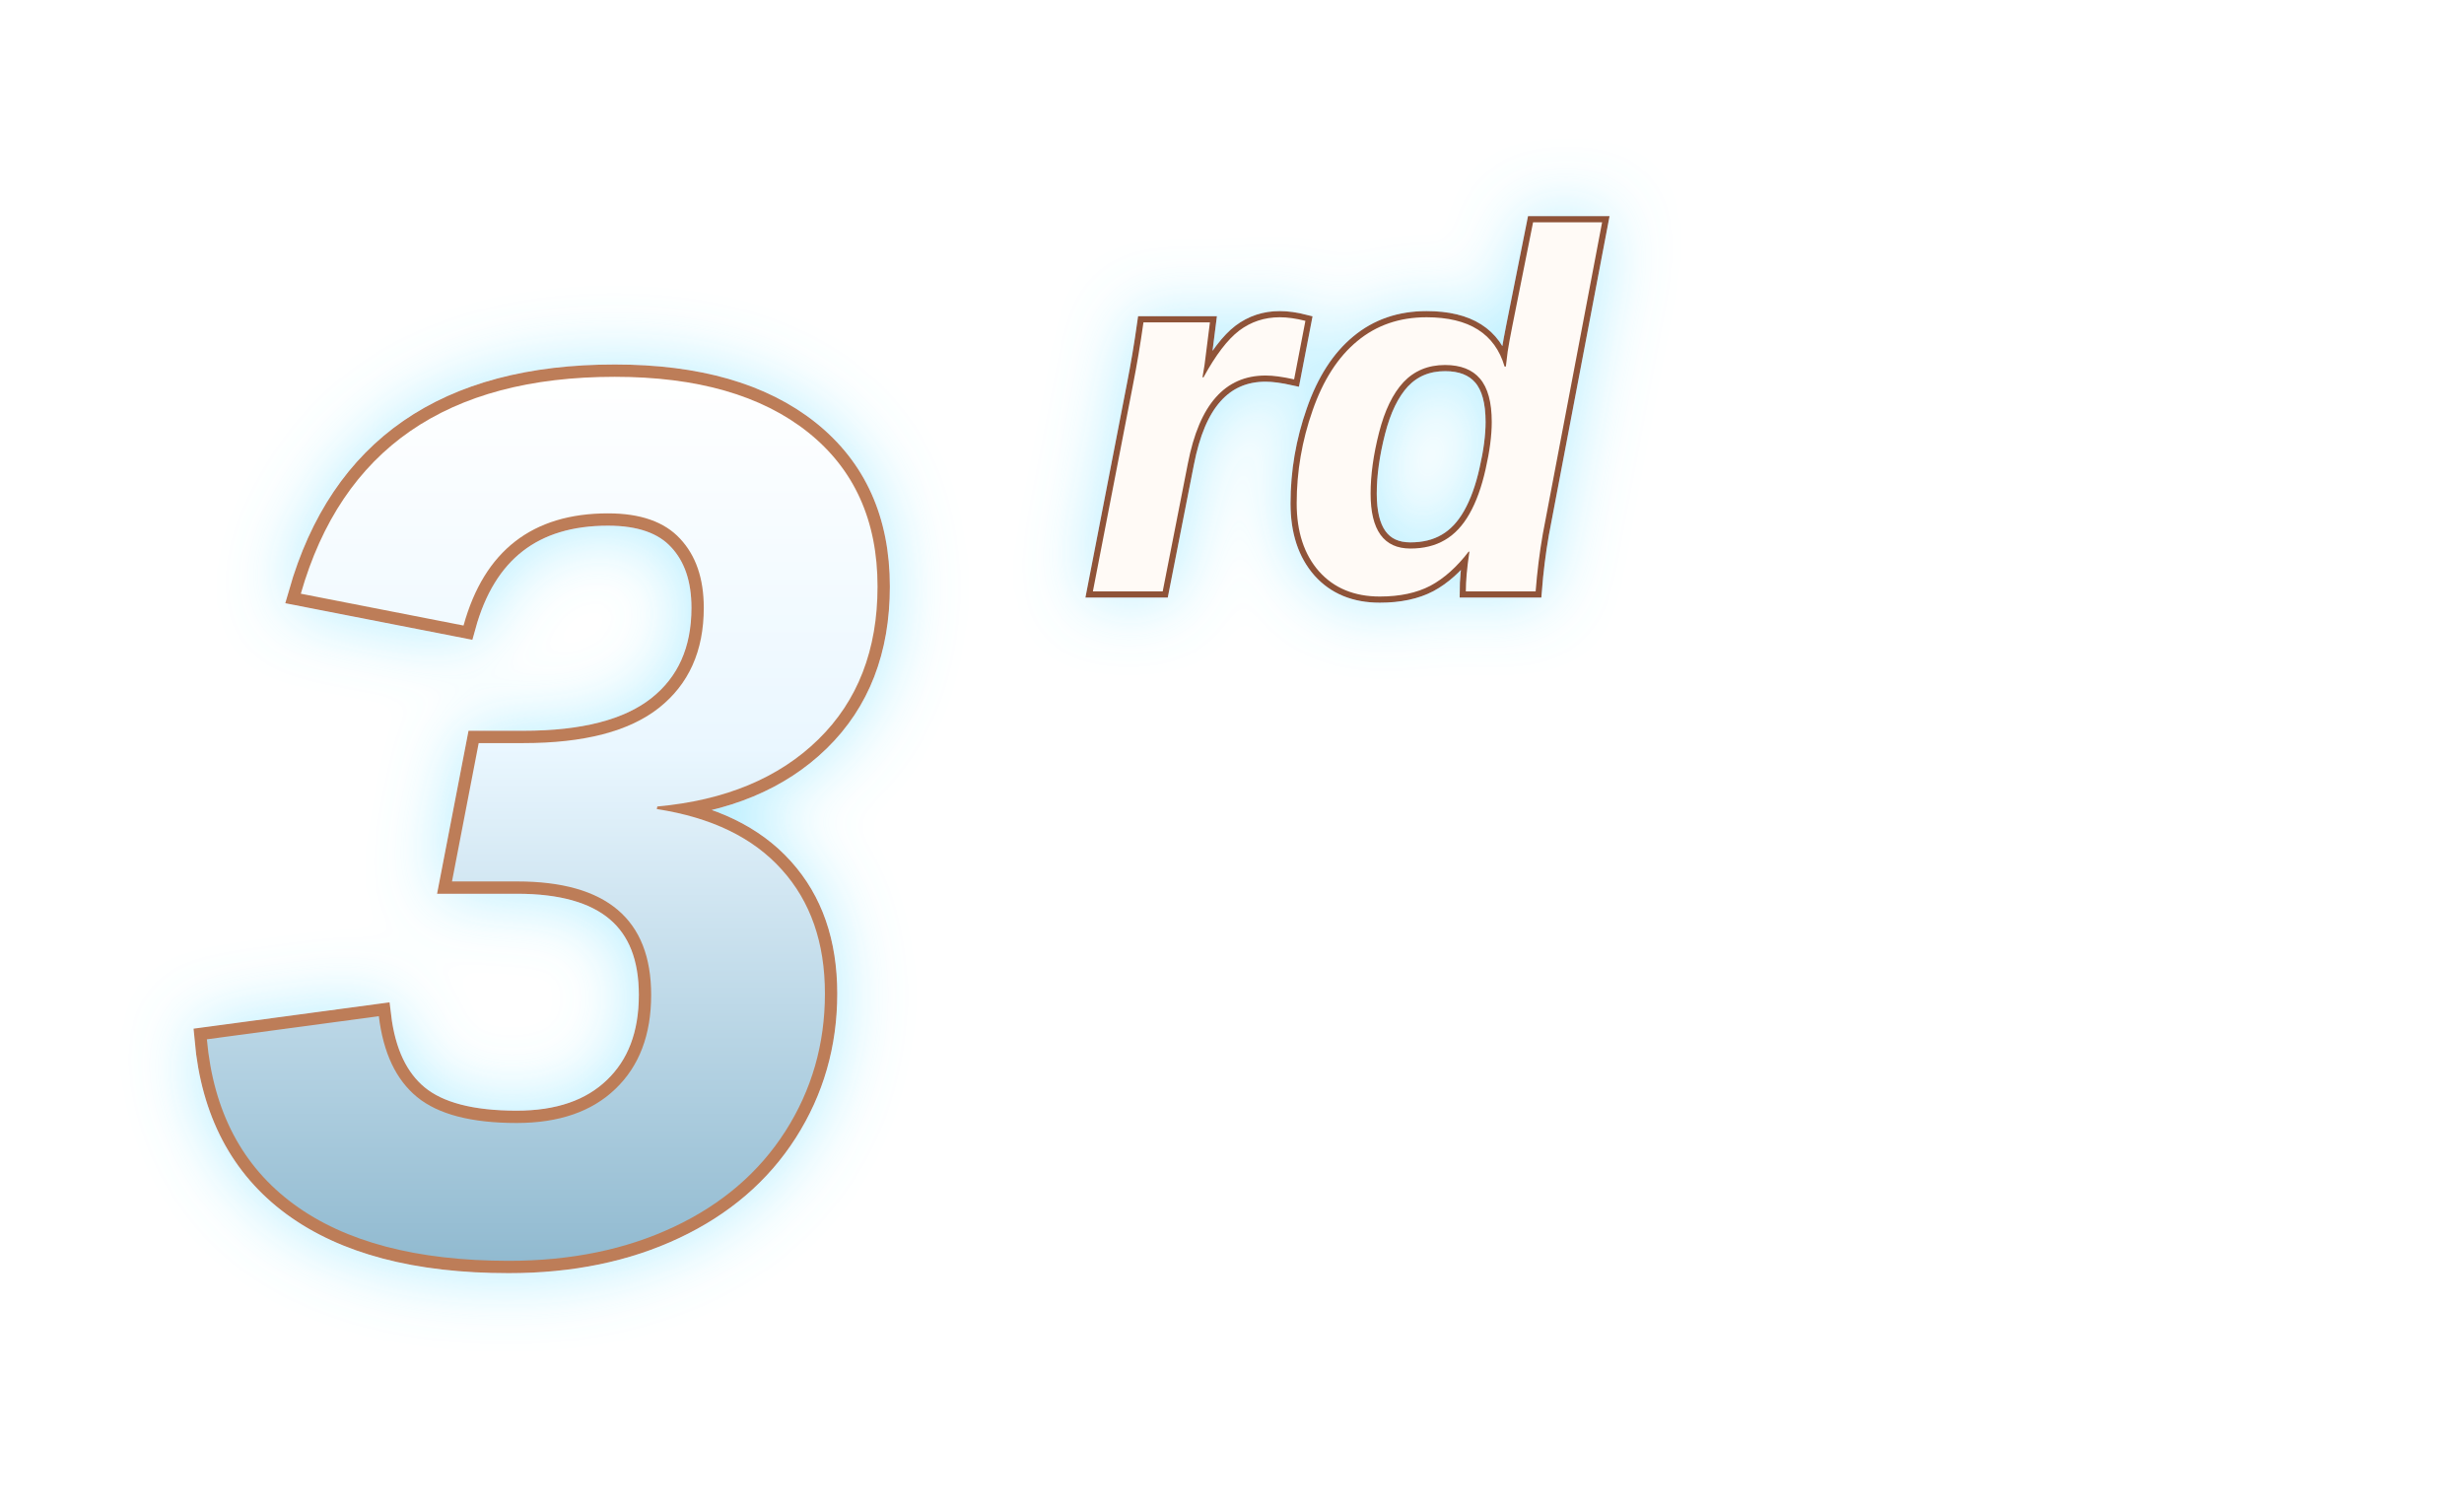
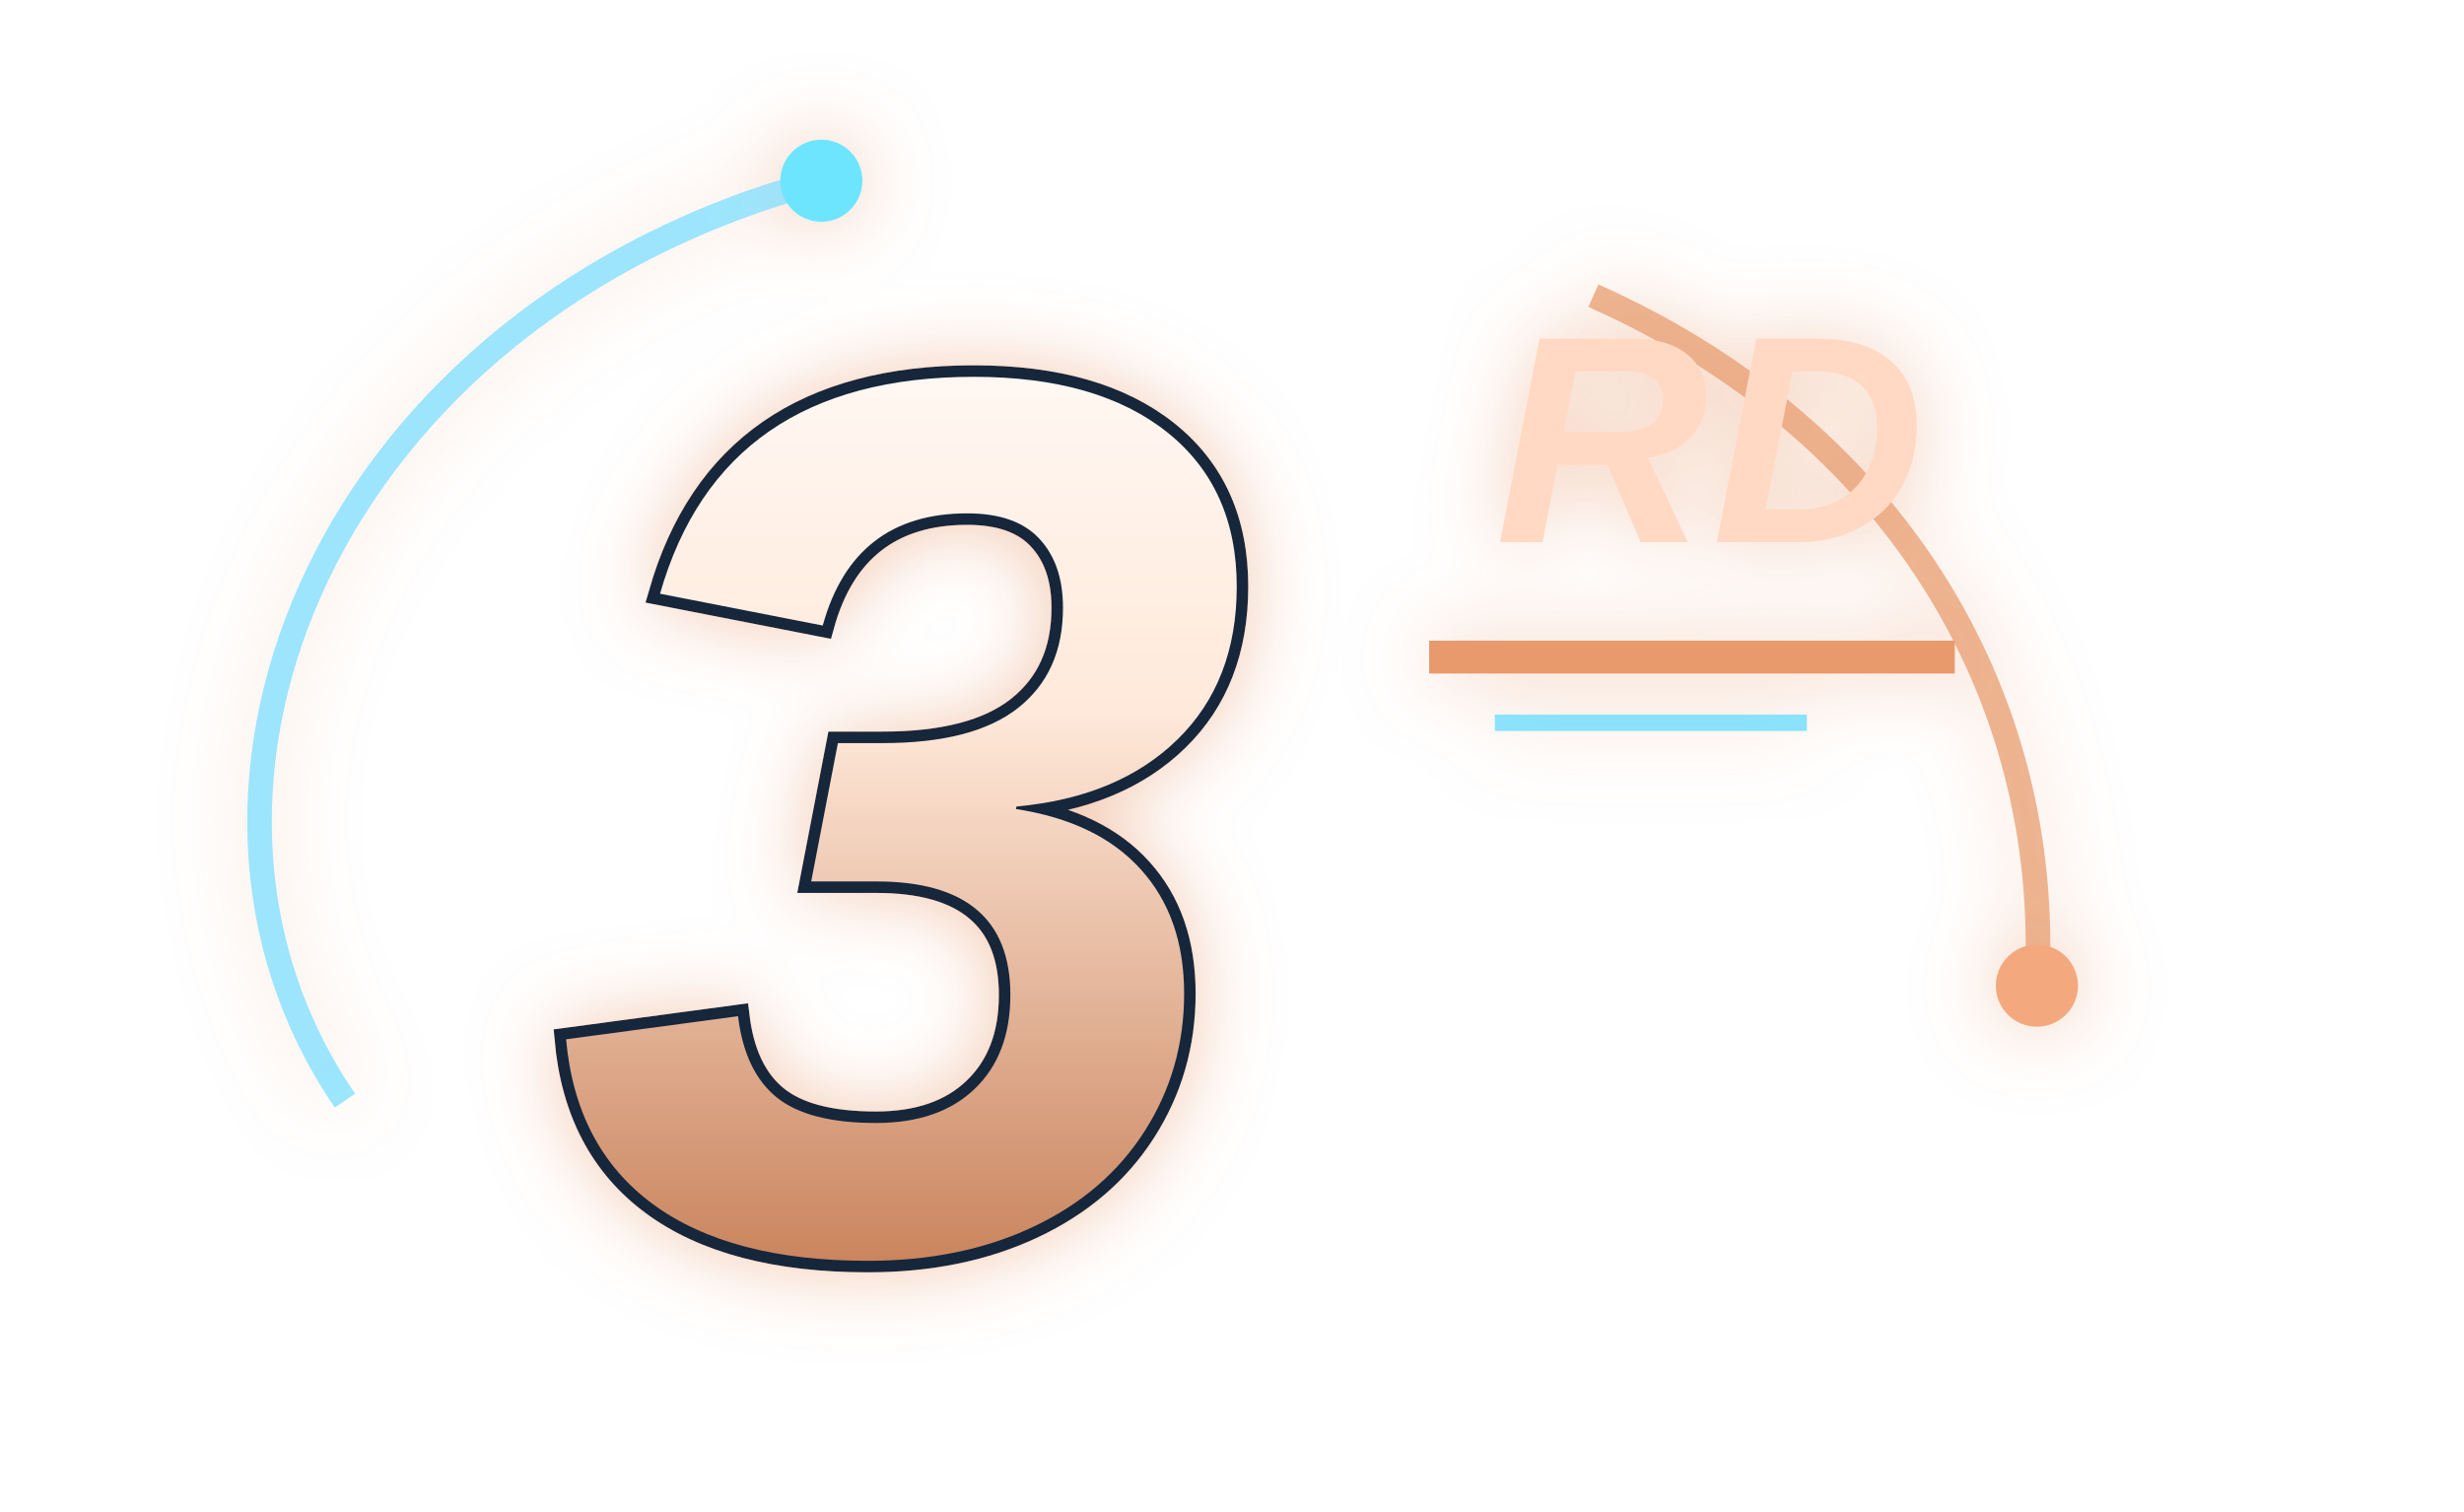
<svg xmlns="http://www.w3.org/2000/svg" viewBox="0 0 150 92">
  <defs>
-     <linearGradient id="face" x1="0" y1="0" x2="0" y2="1">
-       <stop stop-color="#ffffff" />
-       <stop offset=".42" stop-color="#eaf7ff" />
-       <stop offset="1" stop-color="#91bad0" />
+     <linearGradient id="num" x1="0" y1="12" x2="0" y2="80" gradientUnits="userSpaceOnUse">
+       <stop stop-color="#fff" />
+       <stop offset=".46" stop-color="#ffe9da" />
+       <stop offset="1" stop-color="#c57b52" />
    </linearGradient>
-     <filter id="glow" x="-30%" y="-40%" width="170%" height="190%">
-       <feGaussianBlur in="SourceAlpha" stdDeviation="2.2" result="b" />
-       <feFlood flood-color="#5ed8ff" flood-opacity=".48" />
-       <feComposite in2="b" operator="in" />
+     <filter id="glow" x="-45%" y="-55%" width="190%" height="220%">
+       <feGaussianBlur in="SourceAlpha" stdDeviation="2.4" result="blur" />
+       <feFlood flood-color="#e89a6c" flood-opacity=".52" />
+       <feComposite in2="blur" operator="in" />
      <feMerge>
        <feMergeNode />
        <feMergeNode in="SourceGraphic" />
      </feMerge>
    </filter>
  </defs>
-   <g font-family="Arial,Helvetica,sans-serif" font-style="italic" filter="url(#glow)">
-     <text x="12" y="76" font-size="76" font-weight="800" fill="url(#face)" stroke="#bd7d58" stroke-width="1.5" paint-order="stroke">3</text>
-     <text x="66" y="36" font-size="31" font-weight="700" fill="#fffaf6" stroke="#8f5337" stroke-width=".75" paint-order="stroke">rd</text>
+   <g filter="url(#glow)">
+     <path d="M21 67C8 48 20 19 50 11" fill="none" stroke="#55d9ff" stroke-opacity=".6" stroke-width="1.5" />
+     <path d="M97 18c18 8 28 24 27 42" fill="none" stroke="#e89a6c" stroke-opacity=".72" stroke-width="1.5" />
+     <circle cx="50" cy="11" r="2.5" fill="#6ee5ff" />
+     <circle cx="124" cy="60" r="2.5" fill="#f3a97d" />
+     <text x="55" y="76" text-anchor="middle" font-family="Arial,Helvetica,sans-serif" font-size="76" font-weight="900" font-style="italic" fill="url(#num)" stroke="#14283b" stroke-width="1.4" paint-order="stroke">3</text>
+     <text x="91" y="33" font-family="Arial,Helvetica,sans-serif" font-size="18" font-weight="800" font-style="italic" letter-spacing=".2" fill="#ffd9c3">RD</text>
+     <path d="M87 40h32" stroke="#e89a6c" stroke-width="2" />
+     <path d="M91 44h19" stroke="#55d9ff" stroke-opacity=".7" />
  </g>
</svg>
